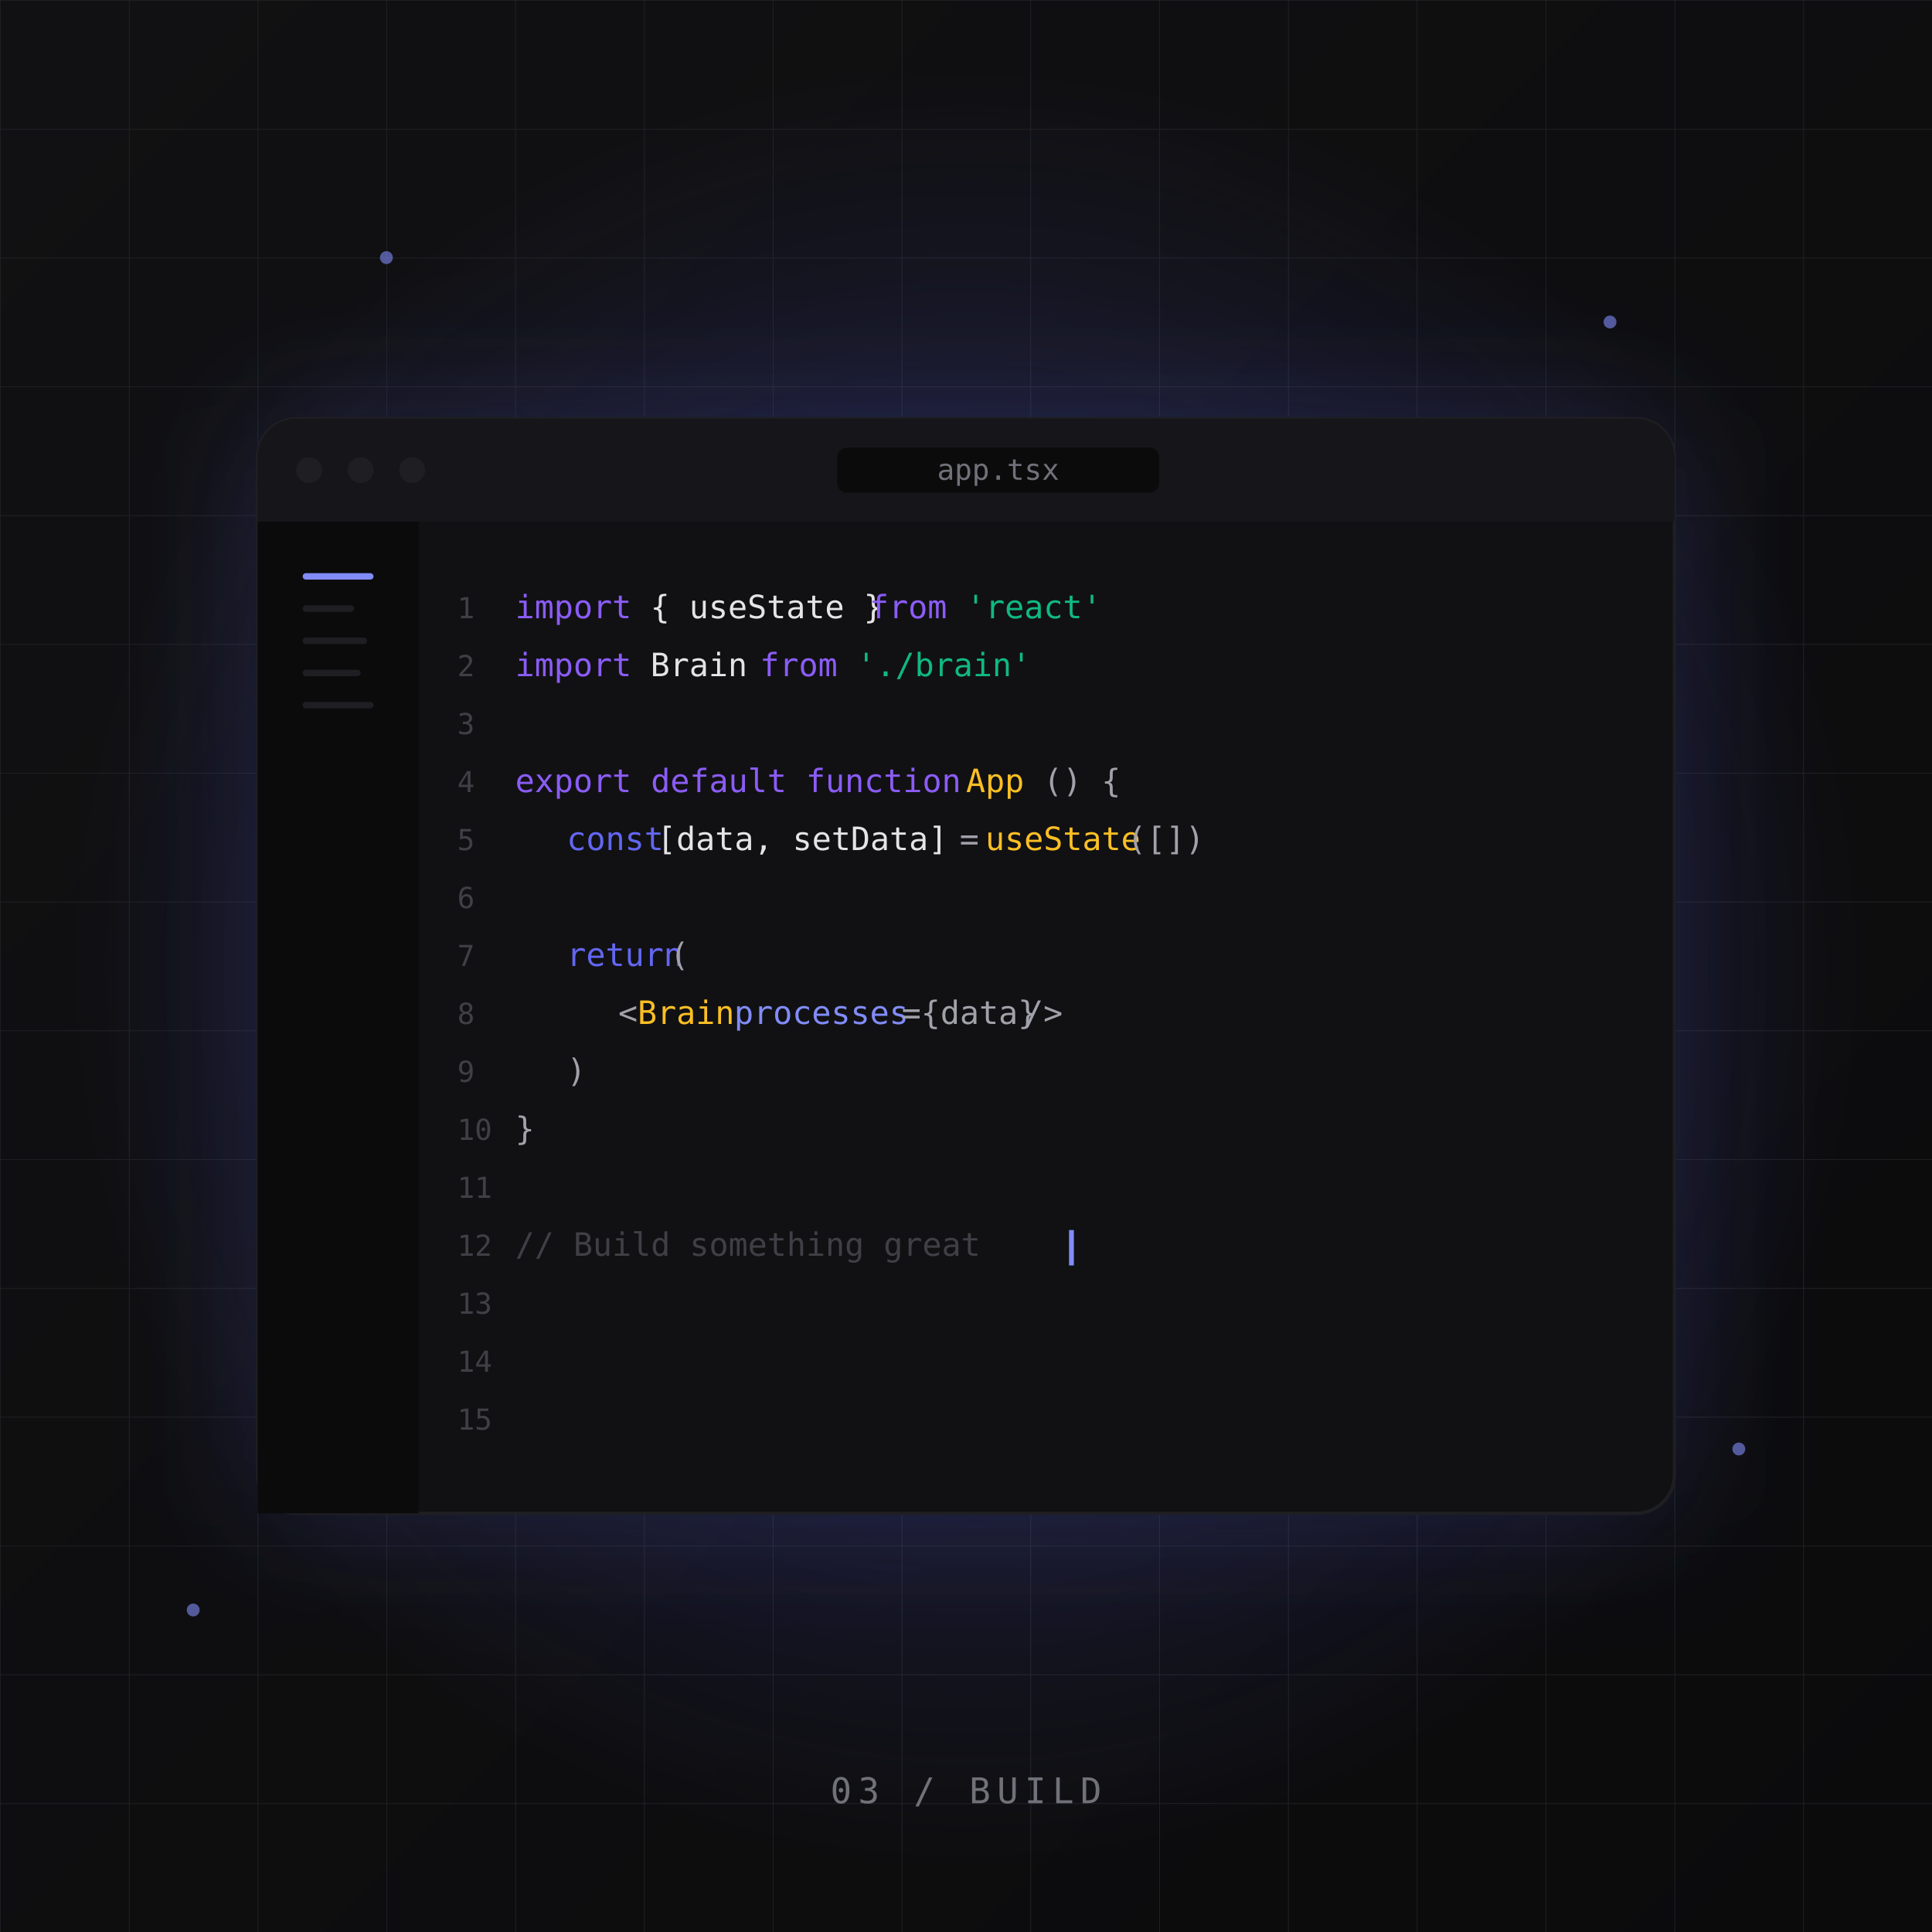
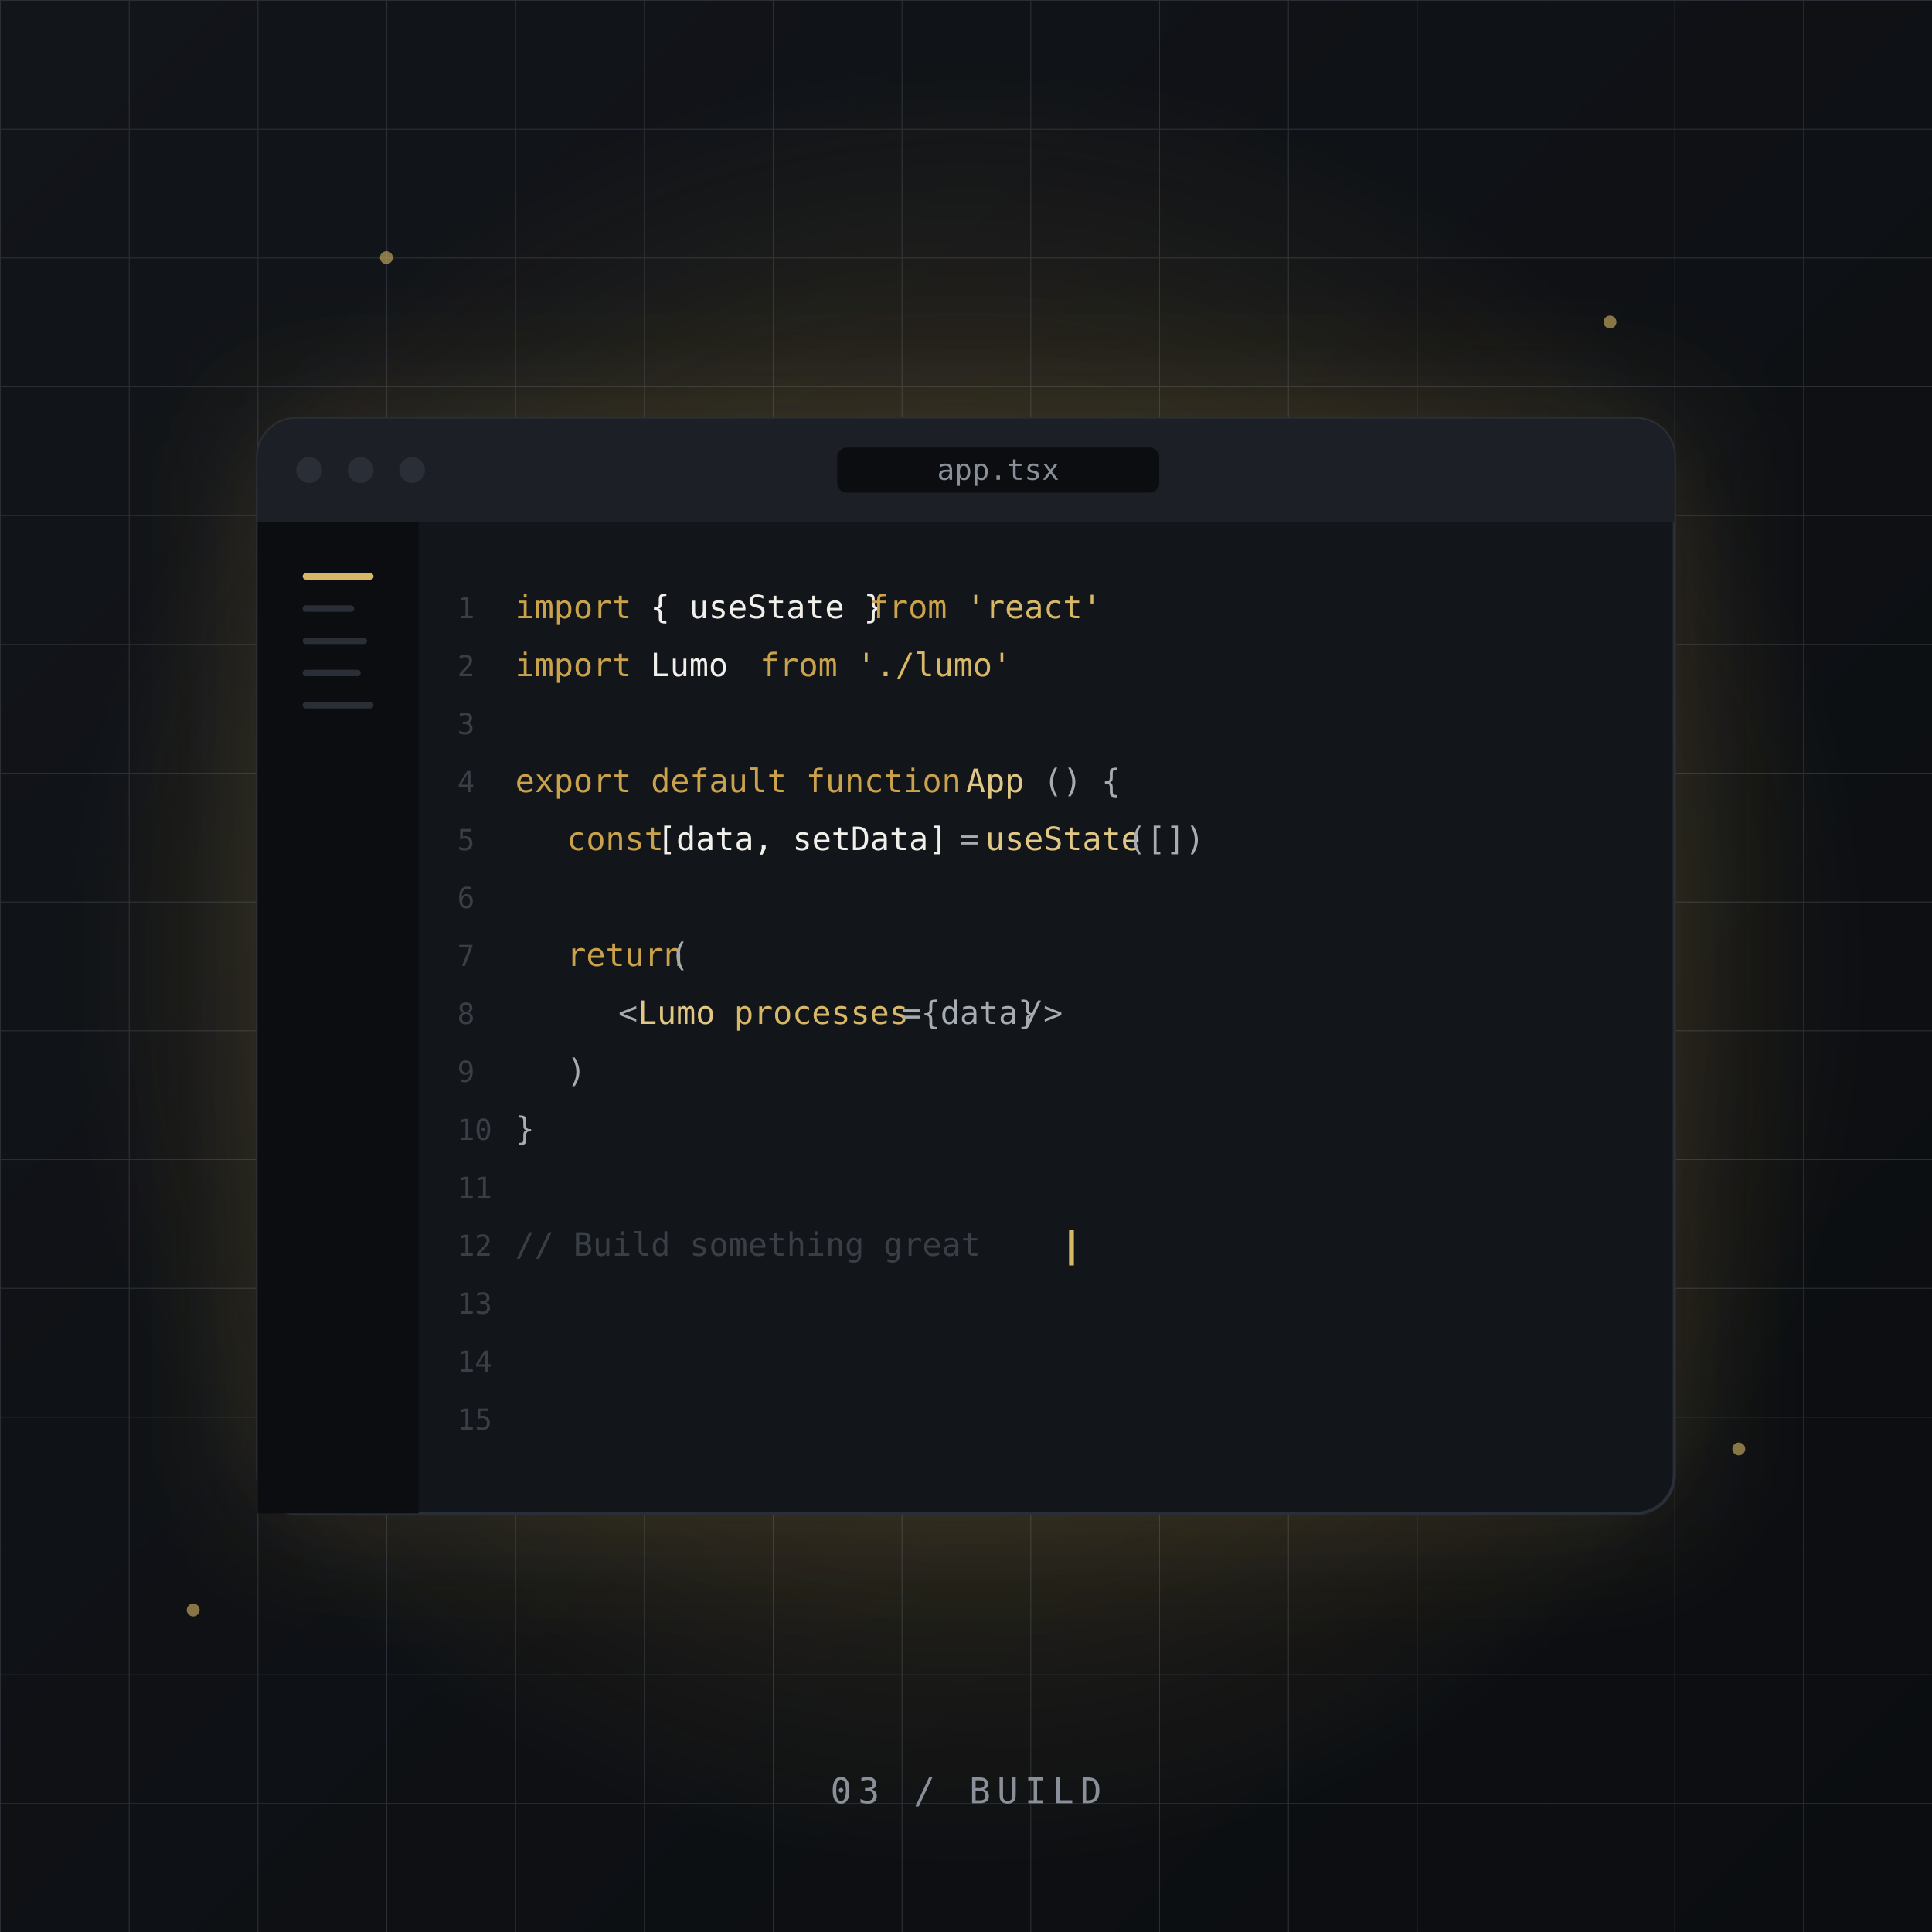
<svg xmlns="http://www.w3.org/2000/svg" viewBox="0 0 600 600">
  <defs>
    <linearGradient id="bg3" x1="0" y1="0" x2="1" y2="1">
-       <stop offset="0%" stop-color="#111113" />
-       <stop offset="100%" stop-color="#0B0B0C" />
+       <stop offset="0%" stop-color="#12151A" />
+       <stop offset="100%" stop-color="#0B0D10" />
    </linearGradient>
    <radialGradient id="glow3" cx="50%" cy="50%" r="50%">
-       <stop offset="0%" stop-color="#6366F1" stop-opacity="0.3" />
-       <stop offset="100%" stop-color="#6366F1" stop-opacity="0" />
+       <stop offset="0%" stop-color="#C9A24B" stop-opacity="0.3" />
+       <stop offset="100%" stop-color="#C9A24B" stop-opacity="0" />
    </radialGradient>
    <pattern id="grid3" width="40" height="40" patternUnits="userSpaceOnUse">
-       <path d="M 40 0 L 0 0 0 40" fill="none" stroke="#1F1F23" stroke-width="0.5" />
+       <path d="M 40 0 L 0 0 0 40" fill="none" stroke="#2A2F37" stroke-width="0.5" />
    </pattern>
  </defs>
  <rect width="600" height="600" fill="url(#bg3)" />
  <rect width="600" height="600" fill="url(#grid3)" />
  <circle cx="300" cy="300" r="280" fill="url(#glow3)" />
  <g transform="translate(80 130)">
-     <rect x="-4" y="-4" width="448" height="348" rx="14" fill="#6366F1" fill-opacity="0.15" filter="blur(20px)" />
-     <rect x="0" y="0" width="440" height="340" rx="12" fill="#111113" stroke="#1F1F23" stroke-width="1" />
-     <rect x="0" y="0" width="440" height="32" rx="12" fill="#16161A" />
-     <rect x="0" y="20" width="440" height="12" fill="#16161A" />
-     <circle cx="16" cy="16" r="4" fill="#1F1F23" />
-     <circle cx="32" cy="16" r="4" fill="#1F1F23" />
-     <circle cx="48" cy="16" r="4" fill="#1F1F23" />
-     <rect x="180" y="9" width="100" height="14" rx="3" fill="#0B0B0C" />
-     <text x="230" y="19" text-anchor="middle" fill="#71717A" font-family="monospace" font-size="9">app.tsx</text>
-     <rect x="0" y="32" width="50" height="308" fill="#0B0B0C" />
-     <rect x="14" y="48" width="22" height="2" rx="1" fill="#818CF8" />
-     <rect x="14" y="58" width="16" height="2" rx="1" fill="#1F1F23" />
-     <rect x="14" y="68" width="20" height="2" rx="1" fill="#1F1F23" />
-     <rect x="14" y="78" width="18" height="2" rx="1" fill="#1F1F23" />
-     <rect x="14" y="88" width="22" height="2" rx="1" fill="#1F1F23" />
-     <g fill="#3F3F46" font-family="monospace" font-size="9">
+     <rect x="-4" y="-4" width="448" height="348" rx="14" fill="#C9A24B" fill-opacity="0.15" filter="blur(20px)" />
+     <rect x="0" y="0" width="440" height="340" rx="12" fill="#12151A" stroke="#2A2F37" stroke-width="1" />
+     <rect x="0" y="0" width="440" height="32" rx="12" fill="#1C2026" />
+     <rect x="0" y="20" width="440" height="12" fill="#1C2026" />
+     <circle cx="16" cy="16" r="4" fill="#2A2F37" />
+     <circle cx="32" cy="16" r="4" fill="#2A2F37" />
+     <circle cx="48" cy="16" r="4" fill="#2A2F37" />
+     <rect x="180" y="9" width="100" height="14" rx="3" fill="#0B0D10" />
+     <text x="230" y="19" text-anchor="middle" fill="#8A9099" font-family="monospace" font-size="9">app.tsx</text>
+     <rect x="0" y="32" width="50" height="308" fill="#0B0D10" />
+     <rect x="14" y="48" width="22" height="2" rx="1" fill="#D8B866" />
+     <rect x="14" y="58" width="16" height="2" rx="1" fill="#2A2F37" />
+     <rect x="14" y="68" width="20" height="2" rx="1" fill="#2A2F37" />
+     <rect x="14" y="78" width="18" height="2" rx="1" fill="#2A2F37" />
+     <rect x="14" y="88" width="22" height="2" rx="1" fill="#2A2F37" />
+     <g fill="#3A3F47" font-family="monospace" font-size="9">
      <text x="62" y="62">1</text>
      <text x="62" y="80">2</text>
      <text x="62" y="98">3</text>
      <text x="62" y="116">4</text>
      <text x="62" y="134">5</text>
      <text x="62" y="152">6</text>
      <text x="62" y="170">7</text>
      <text x="62" y="188">8</text>
      <text x="62" y="206">9</text>
      <text x="62" y="224">10</text>
      <text x="62" y="242">11</text>
      <text x="62" y="260">12</text>
      <text x="62" y="278">13</text>
      <text x="62" y="296">14</text>
      <text x="62" y="314">15</text>
    </g>
    <g font-family="monospace" font-size="10">
-       <text x="80" y="62" fill="#8B5CF6">import</text>
-       <text x="118" y="62" fill="#A1A1AA"> </text>
-       <text x="122" y="62" fill="#E4E4E7">{ useState }</text>
-       <text x="190" y="62" fill="#8B5CF6"> from</text>
-       <text x="220" y="62" fill="#10B981"> 'react'</text>
-       <text x="80" y="80" fill="#8B5CF6">import</text>
-       <text x="122" y="80" fill="#E4E4E7">Brain</text>
-       <text x="156" y="80" fill="#8B5CF6"> from</text>
-       <text x="186" y="80" fill="#10B981"> './brain'</text>
-       <text x="80" y="116" fill="#8B5CF6">export default function</text>
-       <text x="220" y="116" fill="#FBBF24"> App</text>
-       <text x="244" y="116" fill="#A1A1AA">() {</text>
-       <text x="96" y="134" fill="#6366F1">const</text>
-       <text x="124" y="134" fill="#E4E4E7"> [data, setData]</text>
-       <text x="218" y="134" fill="#A1A1AA"> =</text>
-       <text x="226" y="134" fill="#FBBF24"> useState</text>
-       <text x="270" y="134" fill="#A1A1AA">([])</text>
-       <text x="96" y="170" fill="#6366F1">return</text>
-       <text x="128" y="170" fill="#A1A1AA"> (</text>
-       <text x="112" y="188" fill="#A1A1AA">&lt;</text>
-       <text x="118" y="188" fill="#FBBF24">Brain</text>
-       <text x="148" y="188" fill="#818CF8"> processes</text>
-       <text x="200" y="188" fill="#A1A1AA">={data}</text>
-       <text x="238" y="188" fill="#A1A1AA"> /&gt;</text>
-       <text x="96" y="206" fill="#A1A1AA">)</text>
-       <text x="80" y="224" fill="#A1A1AA">}</text>
-       <text x="80" y="260" fill="#3F3F46">// Build something great</text>
+       <text x="80" y="62" fill="#C9A24B">import</text>
+       <text x="118" y="62" fill="#A7ACB3"> </text>
+       <text x="122" y="62" fill="#F1EFEA">{ useState }</text>
+       <text x="190" y="62" fill="#C9A24B"> from</text>
+       <text x="220" y="62" fill="#D8B866"> 'react'</text>
+       <text x="80" y="80" fill="#C9A24B">import</text>
+       <text x="122" y="80" fill="#F1EFEA">Lumo</text>
+       <text x="156" y="80" fill="#C9A24B"> from</text>
+       <text x="186" y="80" fill="#D8B866"> './lumo'</text>
+       <text x="80" y="116" fill="#C9A24B">export default function</text>
+       <text x="220" y="116" fill="#E0C783"> App</text>
+       <text x="244" y="116" fill="#A7ACB3">() {</text>
+       <text x="96" y="134" fill="#C9A24B">const</text>
+       <text x="124" y="134" fill="#F1EFEA"> [data, setData]</text>
+       <text x="218" y="134" fill="#A7ACB3"> =</text>
+       <text x="226" y="134" fill="#E0C783"> useState</text>
+       <text x="270" y="134" fill="#A7ACB3">([])</text>
+       <text x="96" y="170" fill="#C9A24B">return</text>
+       <text x="128" y="170" fill="#A7ACB3"> (</text>
+       <text x="112" y="188" fill="#A7ACB3">&lt;</text>
+       <text x="118" y="188" fill="#E0C783">Lumo</text>
+       <text x="148" y="188" fill="#D8B866"> processes</text>
+       <text x="200" y="188" fill="#A7ACB3">={data}</text>
+       <text x="238" y="188" fill="#A7ACB3"> /&gt;</text>
+       <text x="96" y="206" fill="#A7ACB3">)</text>
+       <text x="80" y="224" fill="#A7ACB3">}</text>
+       <text x="80" y="260" fill="#3A3F47">// Build something great</text>
    </g>
-     <rect x="252" y="252" width="1.5" height="11" fill="#818CF8" />
+     <rect x="252" y="252" width="1.5" height="11" fill="#D8B866" />
  </g>
  <g opacity="0.6">
-     <circle cx="120" cy="80" r="2" fill="#818CF8" />
-     <circle cx="500" cy="100" r="2" fill="#818CF8" />
-     <circle cx="540" cy="450" r="2" fill="#818CF8" />
-     <circle cx="60" cy="500" r="2" fill="#818CF8" />
+     <circle cx="120" cy="80" r="2" fill="#D8B866" />
+     <circle cx="500" cy="100" r="2" fill="#D8B866" />
+     <circle cx="540" cy="450" r="2" fill="#D8B866" />
+     <circle cx="60" cy="500" r="2" fill="#D8B866" />
  </g>
-   <text x="300" y="560" text-anchor="middle" fill="#71717A" font-family="monospace" font-size="11" letter-spacing="2">03 / BUILD</text>
+   <text x="300" y="560" text-anchor="middle" fill="#8A9099" font-family="monospace" font-size="11" letter-spacing="2">03 / BUILD</text>
</svg>
